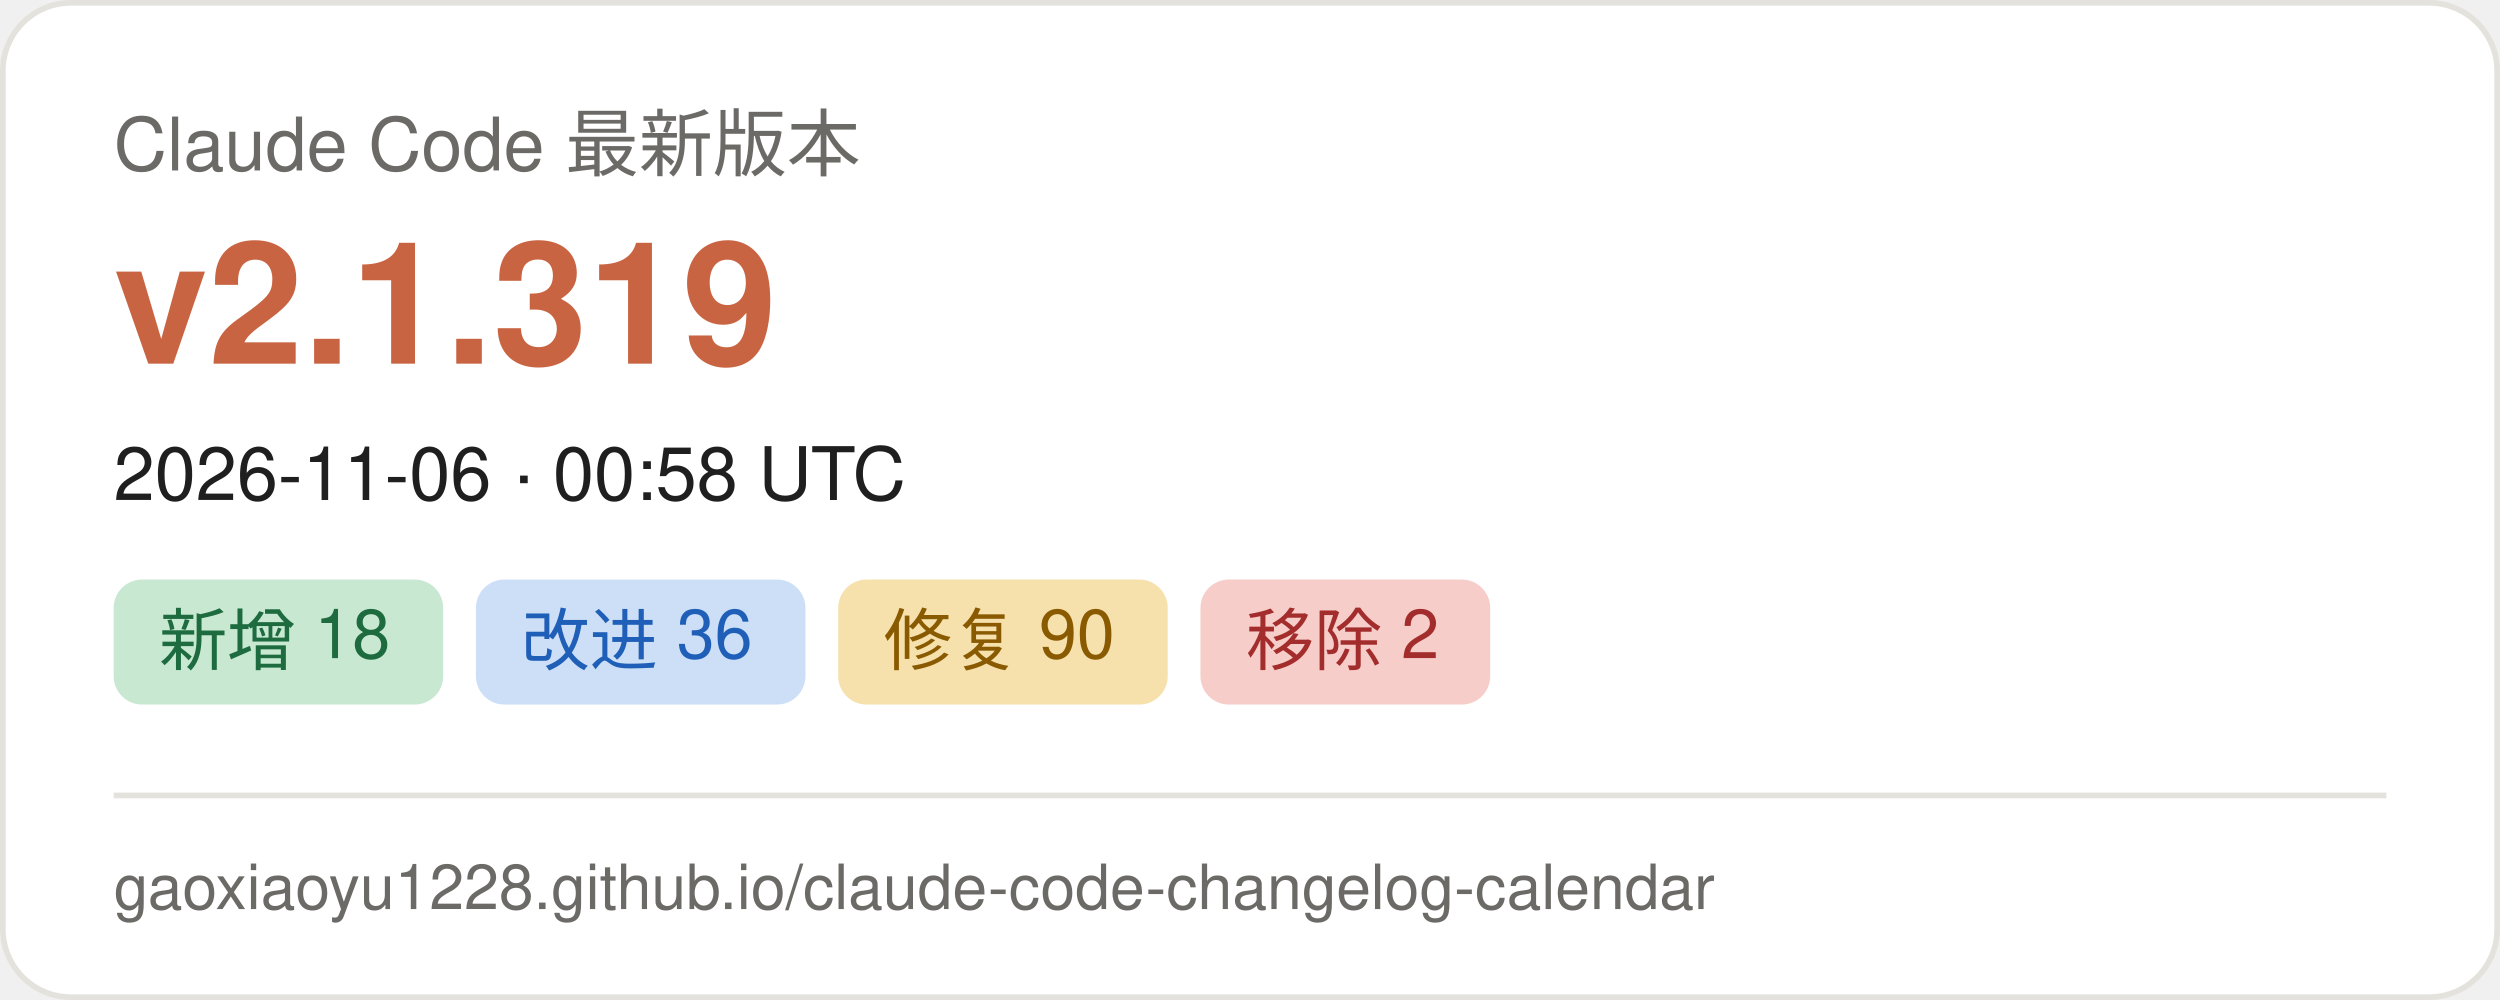
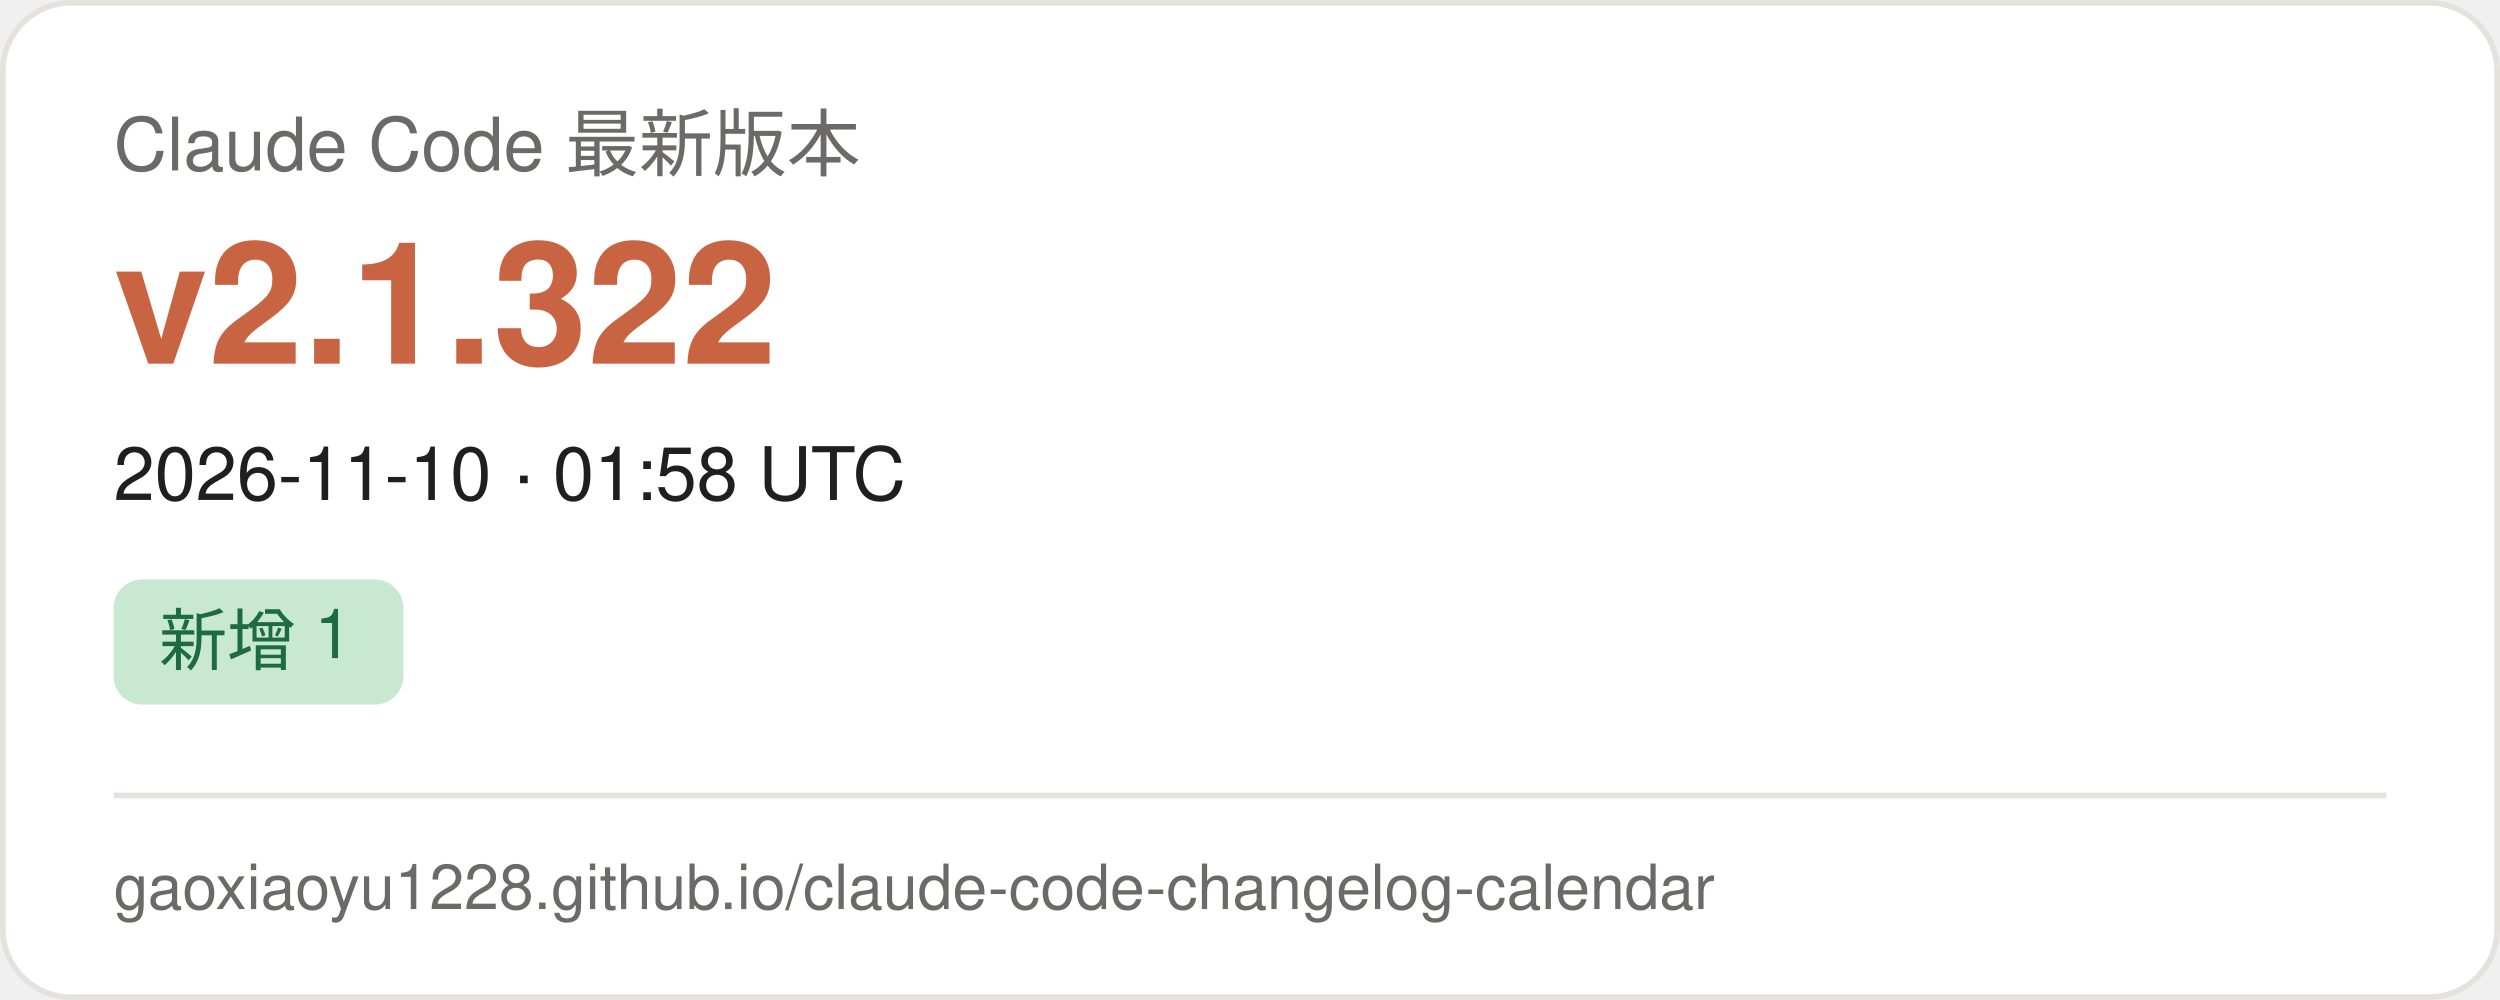
- <svg xmlns="http://www.w3.org/2000/svg" width="440" height="176" viewBox="0 0 440 176" role="img" aria-label="Claude Code v2.1.319" font-family="-apple-system,'Segoe UI','PingFang SC','Microsoft YaHei','Noto Sans SC',Helvetica,Arial,sans-serif">
+ <svg xmlns="http://www.w3.org/2000/svg" width="440" height="176" viewBox="0 0 440 176" role="img" aria-label="Claude Code v2.1.322" font-family="-apple-system,'Segoe UI','PingFang SC','Microsoft YaHei','Noto Sans SC',Helvetica,Arial,sans-serif">
  <rect x=".5" y=".5" width="439" height="175" rx="12" fill="#fff" stroke="#e4e2dc" />
  <text x="20" y="30" font-size="13" fill="#6b6a66">Claude Code 最新版本</text>
-   <text x="20" y="64" font-size="30" font-weight="600" fill="#c96442">v2.1.319</text>
-   <text x="20" y="88" font-size="13" fill="#1f1f1f">2026-11-06 · 00:58 UTC</text>
-   <rect x="20" y="102" width="58" height="22" rx="5" fill="#c8e8d2" />
-   <text x="28" y="117" font-size="12" fill="#1d6b3f">新增 18</text>
-   <rect x="83.76" y="102" width="58" height="22" rx="5" fill="#cddff7" />
-   <text x="91.76" y="117" font-size="12" fill="#1f5fb8">改进 36</text>
-   <rect x="147.52" y="102" width="58" height="22" rx="5" fill="#f6e1ad" />
-   <text x="155.52" y="117" font-size="12" fill="#8a5a00">修复 90</text>
-   <rect x="211.28" y="102" width="51" height="22" rx="5" fill="#f6cdc9" />
-   <text x="219.28" y="117" font-size="12" fill="#a32d2d">移除 2</text>
+   <text x="20" y="64" font-size="30" font-weight="600" fill="#c96442">v2.1.322</text>
+   <text x="20" y="88" font-size="13" fill="#1f1f1f">2026-11-10 · 01:58 UTC</text>
+   <rect x="20" y="102" width="51" height="22" rx="5" fill="#c8e8d2" />
+   <text x="28" y="117" font-size="12" fill="#1d6b3f">新增 1</text>
  <line x1="20" x2="420" y1="140" y2="140" stroke="#e4e2dc" />
  <text x="20" y="160" font-size="11" fill="#6b6a66">gaoxiaoyu1228.github.io/claude-code-changelog-calendar</text>
</svg>
